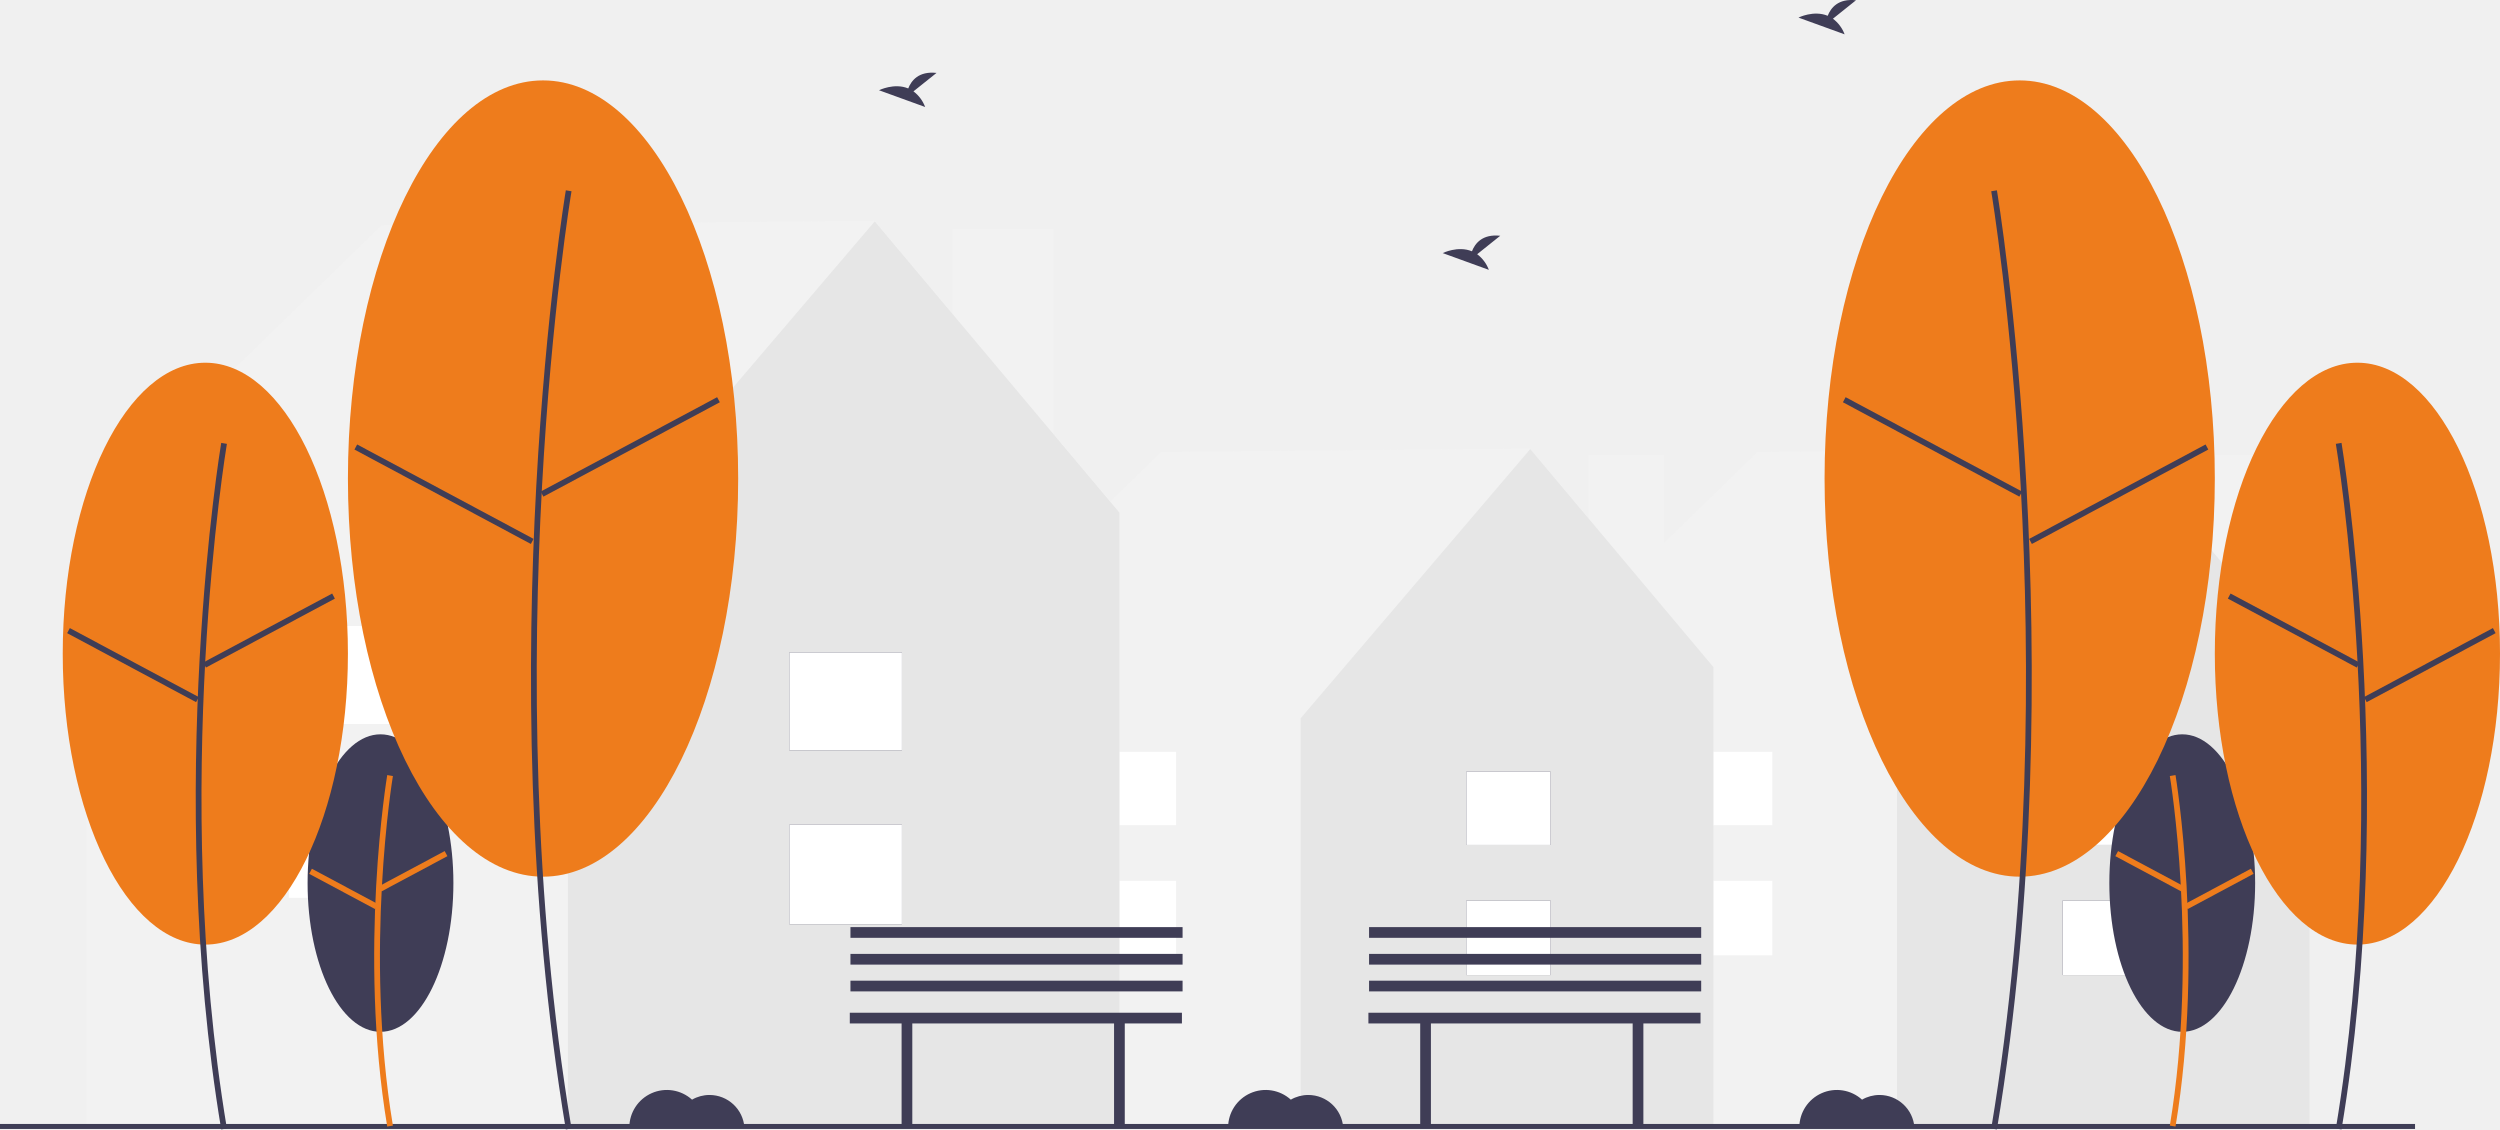
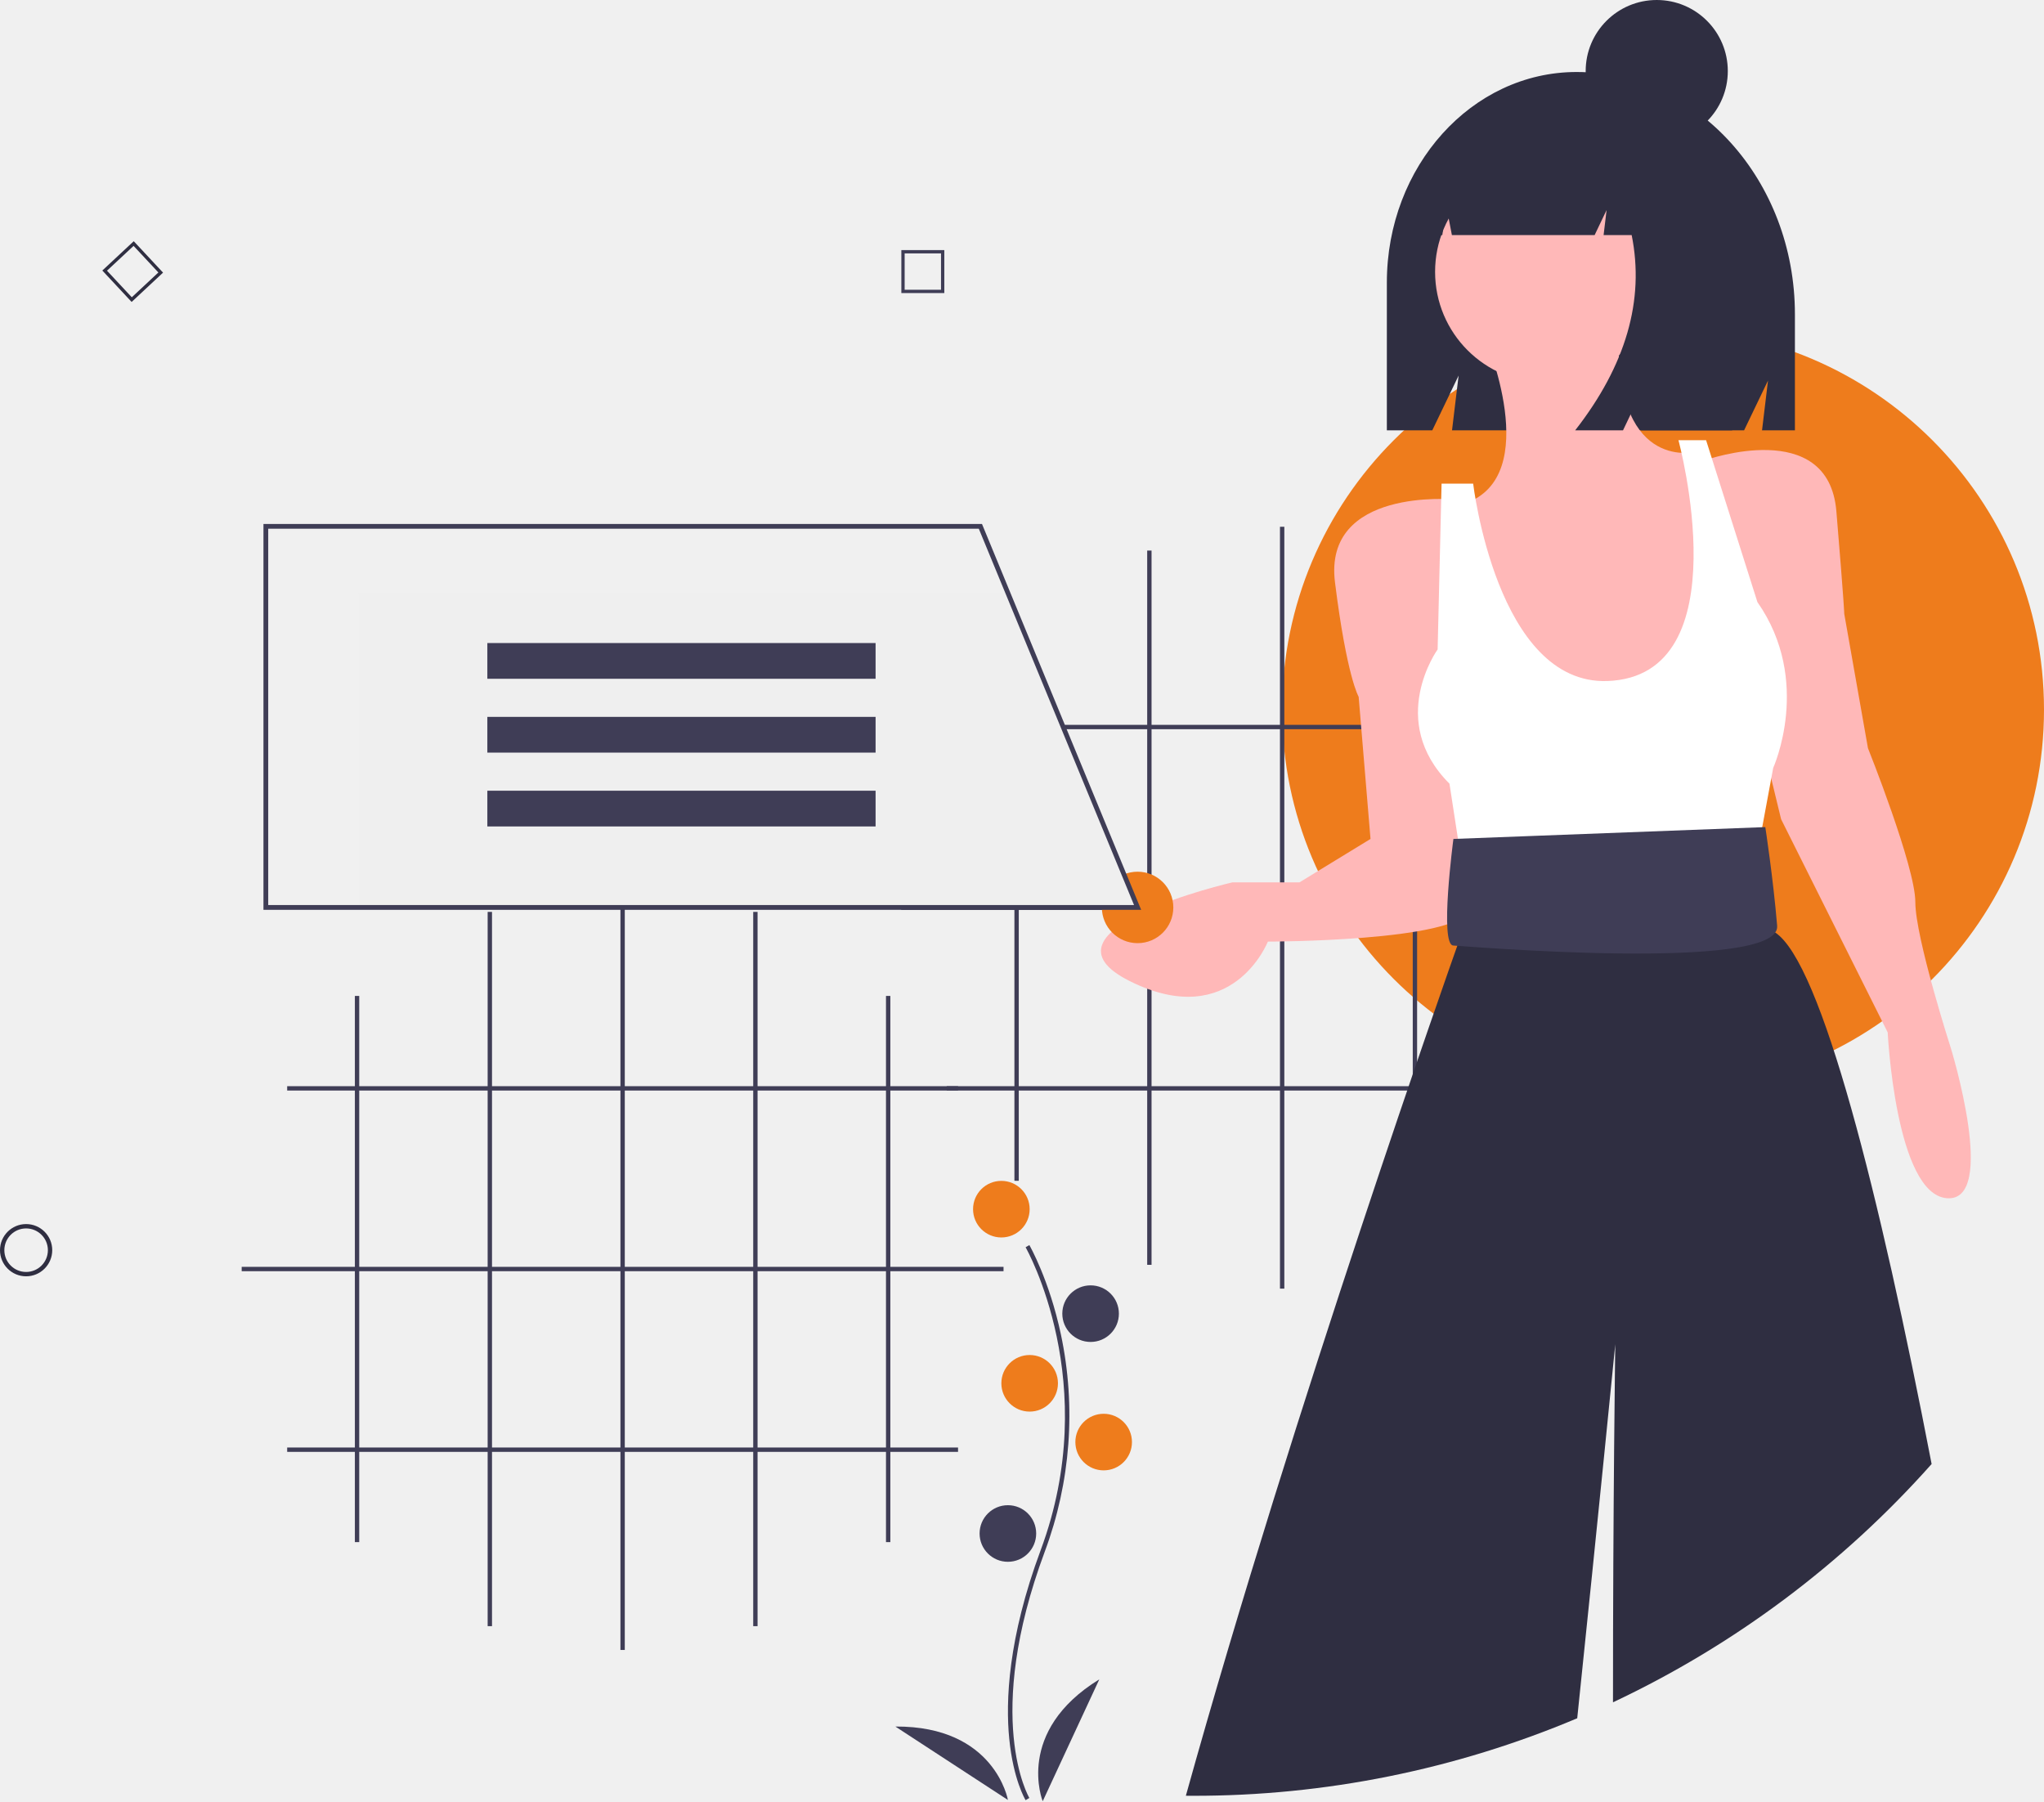
- <svg xmlns="http://www.w3.org/2000/svg" id="be3e1a43-0c7b-454d-900a-5620992e061d" data-name="Layer 1" width="997.861" height="450.808" viewBox="0 0 997.861 450.808">
-   <rect x="871.992" y="181.558" width="30.159" height="104.398" fill="#f2f2f2" />
-   <polygon points="922.068 266.317 848.715 179.052 701.475 180.398 612.156 267.396 613.961 268.556 613.316 268.556 613.316 449.513 921.871 449.513 921.871 268.556 922.068 266.317" fill="#f2f2f2" />
-   <polygon points="848.792 179.238 757.154 286.674 757.154 449.513 921.871 449.513 921.871 266.236 848.792 179.238" fill="#e6e6e6" />
-   <rect x="823.272" y="359.461" width="33.639" height="29.733" fill="#3f3d56" />
-   <rect x="823.272" y="307.996" width="33.639" height="29.262" fill="#3f3d56" />
-   <rect x="823.272" y="359.461" width="33.639" height="29.733" fill="#fff" />
-   <rect x="823.272" y="307.996" width="33.639" height="29.262" fill="#fff" />
-   <rect x="673.777" y="351.571" width="33.639" height="29.733" fill="#fff" />
-   <rect x="673.777" y="300.106" width="33.639" height="29.262" fill="#fff" />
-   <rect x="633.992" y="181.558" width="30.159" height="104.398" fill="#f2f2f2" />
-   <polygon points="684.068 266.317 610.715 179.052 463.475 180.398 374.156 267.396 375.961 268.556 375.316 268.556 375.316 449.513 683.871 449.513 683.871 268.556 684.068 266.317" fill="#f2f2f2" />
-   <polygon points="610.792 179.238 519.154 286.674 519.154 449.513 683.871 449.513 683.871 266.236 610.792 179.238" fill="#e6e6e6" />
-   <rect x="585.272" y="359.461" width="33.639" height="29.733" fill="#3f3d56" />
-   <rect x="585.272" y="307.996" width="33.639" height="29.262" fill="#3f3d56" />
-   <rect x="585.272" y="359.461" width="33.639" height="29.733" fill="#fff" />
-   <rect x="585.272" y="307.996" width="33.639" height="29.262" fill="#fff" />
-   <rect x="435.777" y="351.571" width="33.639" height="29.733" fill="#fff" />
-   <rect x="435.777" y="300.106" width="33.639" height="29.262" fill="#fff" />
-   <rect x="380.154" y="91.46" width="40.3" height="139.501" fill="#f2f2f2" />
-   <polygon points="447.068 204.718 349.051 88.112 152.302 89.91 32.951 206.161 35.362 207.711 34.501 207.711 34.501 449.513 446.804 449.513 446.804 207.711 447.068 204.718" fill="#f2f2f2" />
-   <polygon points="349.153 88.36 226.702 231.921 226.702 449.513 446.804 449.513 446.804 204.611 349.153 88.36" fill="#e6e6e6" />
-   <rect x="315.053" y="329.181" width="44.95" height="39.731" fill="#3f3d56" />
-   <rect x="315.053" y="260.412" width="44.95" height="39.101" fill="#3f3d56" />
-   <rect x="315.053" y="329.181" width="44.95" height="39.731" fill="#fff" />
-   <rect x="315.053" y="260.412" width="44.95" height="39.101" fill="#fff" />
-   <rect x="115.29" y="318.639" width="44.95" height="39.731" fill="#fff" />
-   <rect x="115.29" y="249.869" width="44.95" height="39.101" fill="#fff" />
-   <rect y="448.62" width="963.951" height="2" fill="#3f3d56" />
-   <ellipse cx="151.872" cy="352.472" rx="29.099" ry="59.374" fill="#3f3d56" />
-   <path d="M255.629,674.254c-11.655-69.925-.117-139.598.001-140.293l2.267.384c-.117.692-11.588,69.998.001,139.532Z" transform="translate(-101.0694 -224.5959)" fill="#ee7c1c" />
-   <rect x="251.026" y="571.202" width="29.841" height="2.3" transform="translate(-339.5816 -31.50095) rotate(-28.1416)" fill="#ee7c1c" />
-   <rect x="237.023" y="564.485" width="2.3" height="29.842" transform="translate(-486.1247 291.3715) rotate(-61.84204)" fill="#ee7c1c" />
-   <ellipse cx="81.955" cy="260.903" rx="56.915" ry="116.129" fill="#ee7c1c" />
-   <path d="M189.364,675.404c-22.765-136.585-.23-272.673.001-274.032l2.267.384c-.23,1.355-22.698,137.077.001,273.271Z" transform="translate(-101.0694 -224.5959)" fill="#3f3d56" />
-   <rect x="179.276" y="475.125" width="58.368" height="2.3" transform="translate(-301.0624 -69.97216) rotate(-28.1416)" fill="#3f3d56" />
-   <rect x="152.989" y="460.889" width="2.3" height="58.368" transform="translate(-451.7425 170.111) rotate(-61.84258)" fill="#3f3d56" />
-   <ellipse cx="216.754" cy="191.008" rx="77.883" ry="158.914" fill="#ee7c1c" />
-   <path d="M326.916,675.404c-31.14-186.837-.314-372.992.001-374.851l2.267.384c-.314,1.855-31.074,187.644.001,374.089Z" transform="translate(-101.0694 -224.5959)" fill="#3f3d56" />
-   <rect x="312.694" y="401.831" width="79.871" height="2.3" transform="translate(-249.45 -10.63875) rotate(-28.1416)" fill="#3f3d56" />
-   <rect x="277.146" y="381.926" width="2.3" height="79.871" transform="translate(-326.0358 243.5579) rotate(-61.84329)" fill="#3f3d56" />
-   <ellipse cx="871.029" cy="352.472" rx="29.099" ry="59.374" fill="#3f3d56" />
-   <path d="M969.412,674.254c11.655-69.925.117-139.598-.001-140.293l-2.267.384c.117.692,11.588,69.998-.001,139.532Z" transform="translate(-101.0694 -224.5959)" fill="#ee7c1c" />
-   <rect x="957.944" y="557.431" width="2.3" height="29.841" transform="translate(-99.02545 923.5193) rotate(-61.8584)" fill="#ee7c1c" />
-   <rect x="971.946" y="578.256" width="29.842" height="2.3" transform="translate(-257.6977 309.6834) rotate(-28.15796)" fill="#ee7c1c" />
-   <ellipse cx="940.946" cy="260.903" rx="56.915" ry="116.129" fill="#ee7c1c" />
-   <path d="M1035.676,675.404c22.765-136.585.23-272.673-.001-274.032l-2.267.384c.23,1.355,22.698,137.077-.001,273.271Z" transform="translate(-101.0694 -224.5959)" fill="#3f3d56" />
-   <rect x="1015.43" y="447.091" width="2.3" height="58.368" transform="translate(16.06635 923.4476) rotate(-61.8584)" fill="#3f3d56" />
-   <rect x="1041.717" y="488.923" width="58.368" height="2.3" transform="translate(-205.5961 338.7557) rotate(-28.15742)" fill="#3f3d56" />
-   <ellipse cx="806.148" cy="191.008" rx="77.883" ry="158.914" fill="#ee7c1c" />
-   <path d="M898.124,675.404c31.14-186.837.314-372.992-.001-374.851l-2.267.384c.314,1.855,31.074,187.644-.001,374.089Z" transform="translate(-101.0694 -224.5959)" fill="#3f3d56" />
-   <rect x="871.261" y="363.045" width="2.3" height="79.871" transform="translate(4.52428 757.5963) rotate(-61.8584)" fill="#3f3d56" />
-   <rect x="906.809" y="420.712" width="79.871" height="2.3" transform="translate(-188.1019 272.0814) rotate(-28.15671)" fill="#3f3d56" />
-   <path d="M690.674,326.062l9.206-7.363c-7.151-.789-10.09,3.111-11.292,6.198-5.587-2.32-11.669.72-11.669.72l18.419,6.687A13.938,13.938,0,0,0,690.674,326.062Z" transform="translate(-101.0694 -224.5959)" fill="#3f3d56" />
-   <path d="M465.674,261.062l9.206-7.363c-7.151-.789-10.09,3.111-11.292,6.198-5.587-2.32-11.669.72-11.669.72l18.419,6.687A13.938,13.938,0,0,0,465.674,261.062Z" transform="translate(-101.0694 -224.5959)" fill="#3f3d56" />
-   <path d="M832.674,232.062l9.206-7.363c-7.151-.789-10.09,3.111-11.292,6.198-5.587-2.32-11.669.72-11.669.72l18.419,6.687A13.938,13.938,0,0,0,832.674,232.062Z" transform="translate(-101.0694 -224.5959)" fill="#3f3d56" />
-   <path d="M851.26,661.648a13.918,13.918,0,0,0-6.97,1.87A14.982,14.982,0,0,0,819.26,674.648h45.95A13.99,13.99,0,0,0,851.26,661.648Z" transform="translate(-101.0694 -224.5959)" fill="#3f3d56" />
-   <path d="M384.26,661.648a13.918,13.918,0,0,0-6.97,1.87A14.982,14.982,0,0,0,352.26,674.648h45.95A13.99,13.99,0,0,0,384.26,661.648Z" transform="translate(-101.0694 -224.5959)" fill="#3f3d56" />
-   <path d="M623.26,661.648a13.918,13.918,0,0,0-6.97,1.87A14.982,14.982,0,0,0,591.26,674.648h45.95A13.99,13.99,0,0,0,623.26,661.648Z" transform="translate(-101.0694 -224.5959)" fill="#3f3d56" />
-   <polygon points="471.759 404.228 339.191 404.228 339.191 408.504 359.866 408.504 359.866 449.13 364.142 449.13 364.142 408.504 444.669 408.504 444.669 449.13 448.946 449.13 448.946 408.504 471.759 408.504 471.759 404.228" fill="#3f3d56" />
-   <rect x="339.452" y="391.434" width="132.568" height="4.276" fill="#3f3d56" />
-   <rect x="339.452" y="380.743" width="132.568" height="4.276" fill="#3f3d56" />
-   <rect x="339.452" y="370.052" width="132.568" height="4.276" fill="#3f3d56" />
-   <polygon points="678.759 404.228 546.191 404.228 546.191 408.504 566.866 408.504 566.866 449.13 571.142 449.13 571.142 408.504 651.669 408.504 651.669 449.13 655.946 449.13 655.946 408.504 678.759 408.504 678.759 404.228" fill="#3f3d56" />
-   <rect x="546.452" y="391.434" width="132.568" height="4.276" fill="#3f3d56" />
-   <rect x="546.452" y="380.743" width="132.568" height="4.276" fill="#3f3d56" />
-   <rect x="546.452" y="370.052" width="132.568" height="4.276" fill="#3f3d56" />
+ <svg xmlns="http://www.w3.org/2000/svg" id="e28f841e-1350-4768-a008-2029cc8c67c6" data-name="Layer 1" width="939.033" height="827.5" viewBox="0 0 939.033 827.5">
+   <path d="M601.663,863.271c-.229-.375-5.641-9.41-7.517-28.172-1.721-17.213-.614-46.227,14.433-86.698,28.506-76.671-6.569-138.533-6.928-139.149l1.73-1.004c.091.156,9.142,15.929,14.488,41.044a179.061,179.061,0,0,1-7.416,99.807c-28.457,76.54-7.301,112.773-7.084,113.131Z" transform="translate(-130.4833 -36.25)" fill="#3f3d56" />
+   <circle cx="460.033" cy="555.5" r="13" fill="#ee7c1c" />
+   <circle cx="501.033" cy="603.5" r="13" fill="#3f3d56" />
+   <circle cx="473.033" cy="635.5" r="13" fill="#ee7c1c" />
+   <circle cx="507.033" cy="662.5" r="13" fill="#ee7c1c" />
+   <circle cx="463.033" cy="704.5" r="13" fill="#3f3d56" />
+   <path d="M609.517,863.75s-13-32,26-56Z" transform="translate(-130.4833 -36.25)" fill="#3f3d56" />
+   <path d="M593.529,863.17s-5.916-34.029-51.709-33.738Z" transform="translate(-130.4833 -36.25)" fill="#3f3d56" />
+   <rect x="163.033" y="457.54" width="2" height="250.92" fill="#3f3d56" />
+   <rect x="224.033" y="418.93" width="2" height="328.14" fill="#3f3d56" />
+   <rect x="285.033" y="408" width="2" height="350" fill="#3f3d56" />
+   <rect x="346.033" y="418.93" width="2" height="328.14" fill="#3f3d56" />
+   <rect x="407.033" y="457.54" width="2" height="250.92" fill="#3f3d56" />
+   <rect x="131.933" y="499" width="308.2" height="2" fill="#3f3d56" />
+   <rect x="111.033" y="582" width="350" height="2" fill="#3f3d56" />
+   <rect x="131.933" y="665" width="308.2" height="2" fill="#3f3d56" />
+   <circle cx="764.033" cy="326" r="175" fill="#ee7c1c" />
+   <rect x="466.033" y="291.54" width="2" height="250.92" fill="#3f3d56" />
+   <rect x="527.033" y="252.93" width="2" height="328.14" fill="#3f3d56" />
+   <rect x="588.033" y="242" width="2" height="350" fill="#3f3d56" />
+   <rect x="649.033" y="252.93" width="2" height="328.14" fill="#3f3d56" />
+   <rect x="710.033" y="291.54" width="2" height="250.92" fill="#3f3d56" />
+   <rect x="434.933" y="333" width="308.2" height="2" fill="#3f3d56" />
+   <rect x="414.033" y="416" width="350" height="2" fill="#3f3d56" />
+   <rect x="434.933" y="499" width="308.2" height="2" fill="#3f3d56" />
+   <path d="M854.782,69.328h-0c-48.139,0-87.164,43.309-87.164,96.733v67.876h20.876l12.086-25.149-3.021,25.149H931.738l10.987-22.862-2.747,22.862h15.107V180.642C955.086,119.165,910.178,69.328,854.782,69.328Z" transform="translate(-130.4833 -36.25)" fill="#2f2e41" />
+   <path d="M812.708,191.323s27.206,63.48-9.069,76.176l36.274,119.706,61.667-3.627,16.324-39.902-3.627-59.853-5.441-39.902s-38.088,9.069-34.461-58.039Z" transform="translate(-130.4833 -36.25)" fill="#ffb8b8" />
+   <path d="M798.198,265.686s-59.853-5.441-54.412,38.088,10.882,52.598,10.882,52.598l5.441,65.294-32.647,19.951H696.63s-94.314,21.765-47.157,45.343,63.48-18.137,63.48-18.137,87.059,0,92.5-14.51S798.198,265.686,798.198,265.686Z" transform="translate(-130.4833 -36.25)" fill="#ffb8b8" />
+   <path d="M914.277,247.549s56.225-19.951,59.853,23.578,3.627,47.157,3.627,47.157l10.882,61.667s21.765,54.412,21.765,70.735,16.324,67.108,16.324,67.108,21.765,70.735-1.814,68.922S997.708,510.539,997.708,510.539l-48.971-97.941-14.51-59.853Z" transform="translate(-130.4833 -36.25)" fill="#ffb8b8" />
+   <path d="M807.267,258.431H792.757l-1.814,76.176s-23.578,32.647,5.441,61.667l7.255,47.157L936.041,437.99l9.069-48.971s18.137-39.902-7.255-76.176l-23.578-74.363H901.581s29.405,108.421-32.647,110.637C818.149,350.931,807.267,258.431,807.267,258.431Z" transform="translate(-130.4833 -36.25)" fill="#fff" />
+   <path d="M1017.887,708.83a455.424,455.424,0,0,1-146.38,109.47c-.02-90.76,1.05-164.48,1.05-164.48s-7.7,77.9-17.48,171.81a452.43,452.43,0,0,1-176.56,35.62c-1.08,0-2.16,0-3.24-.02,49.9-179.3,122.69-384.8,124.7-390.47a1.264,1.264,0,0,0,.04-.12l4.39-14.64,1.87-6.23,1.96-6.53,2.66-8.88,117.89-3.62,3.3,7.41,11.21,25.23a9.733,9.733,0,0,1,2.75,1.29C967.267,478.6,994.017,584.92,1017.887,708.83Z" transform="translate(-130.4833 -36.25)" fill="#2f2e41" />
+   <path d="M941.483,416.225,798.198,421.666s-6.539,48.971,0,48.971c1.814,0,150.539,12.696,148.725-9.069S941.483,416.225,941.483,416.225Z" transform="translate(-130.4833 -36.25)" fill="#3f3d56" />
+   <circle cx="710.257" cy="124.885" r="50.962" fill="#ffb8b8" />
+   <path d="M879.562,95.975C870.81,84.706,857.902,77.568,843.492,77.568h-1.711c-32.995,0-59.742,29.857-59.742,66.687v0h11.056l1.785-13.59,2.618,13.59h65.571l5.494-11.498-1.373,11.498h12.9q9.029,44.841-25.947,89.682H876.116l10.987-22.995-2.747,22.995h41.888l8.24-52.89C934.485,141.438,911.471,107.85,879.562,95.975Z" transform="translate(-130.4833 -36.25)" fill="#2f2e41" />
+   <circle cx="761.122" cy="32.647" r="32.647" fill="#2f2e41" />
+   <circle cx="522.62" cy="416.88" r="16.414" fill="#ee7c1c" />
+   <polygon points="522.62 416.88 164.803 416.88 164.803 272.44 462.437 272.44 522.62 416.88" fill="#efefef" />
+   <path d="M654.738,454.224H251.517v-177.267h330.099l.279.677ZM253.705,452.035h397.763L580.151,279.145H253.705Z" transform="translate(-130.4833 -36.25)" fill="#3f3d56" />
+   <rect x="223.892" y="295.419" width="178.361" height="16.414" fill="#3f3d56" />
+   <rect x="223.892" y="329.34" width="178.361" height="16.414" fill="#3f3d56" />
+   <rect x="223.892" y="363.262" width="178.361" height="16.414" fill="#3f3d56" />
+   <path d="M142.483,622.596a12,12,0,1,1,12-12A12.014,12.014,0,0,1,142.483,622.596Zm0-22a10,10,0,1,0,10,10A10.011,10.011,0,0,0,142.483,600.596Z" transform="translate(-130.4833 -36.25)" fill="#2f2e41" />
+   <path d="M564.311,170.886H544.57V151.145h19.741Zm-18.223-1.519h16.704v-16.704H546.088Z" transform="translate(-130.4833 -36.25)" fill="#3f3d56" />
+   <path d="M190.955,174.966l-13.465-14.436,14.436-13.465L205.391,161.501ZM179.636,160.605l11.394,12.215,12.215-11.394L191.851,149.211Z" transform="translate(-130.4833 -36.25)" fill="#2f2e41" />
</svg>
